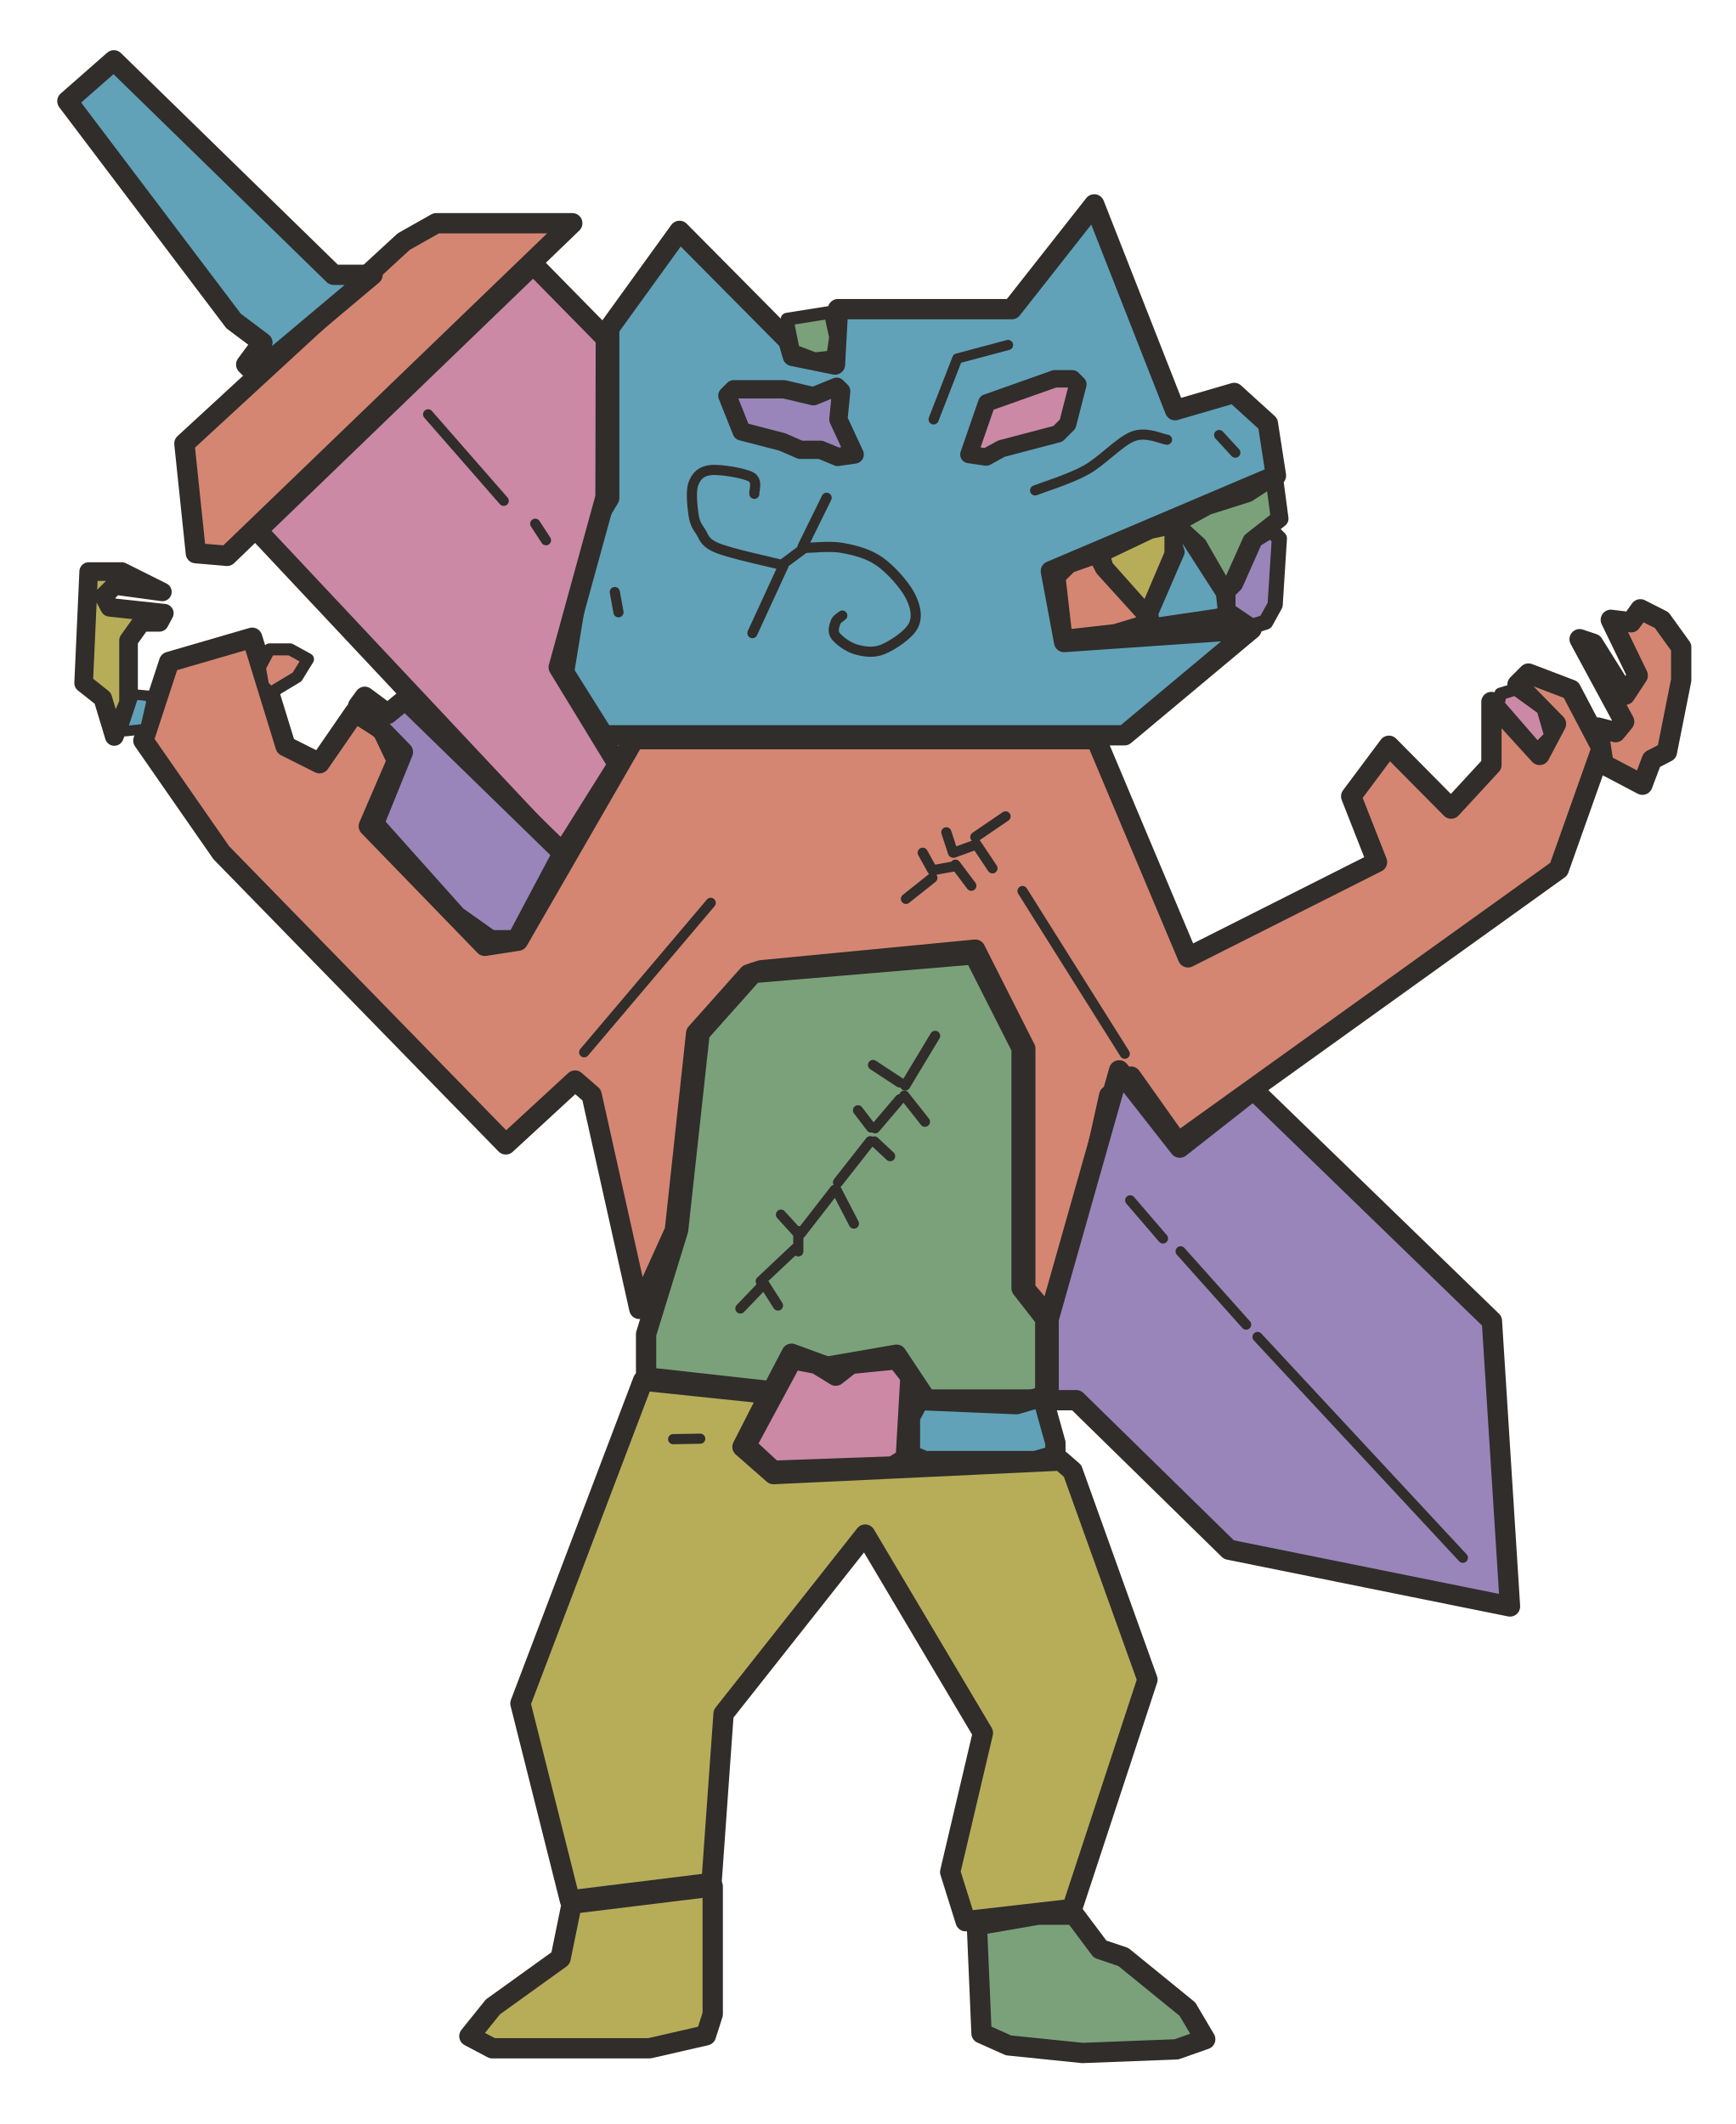
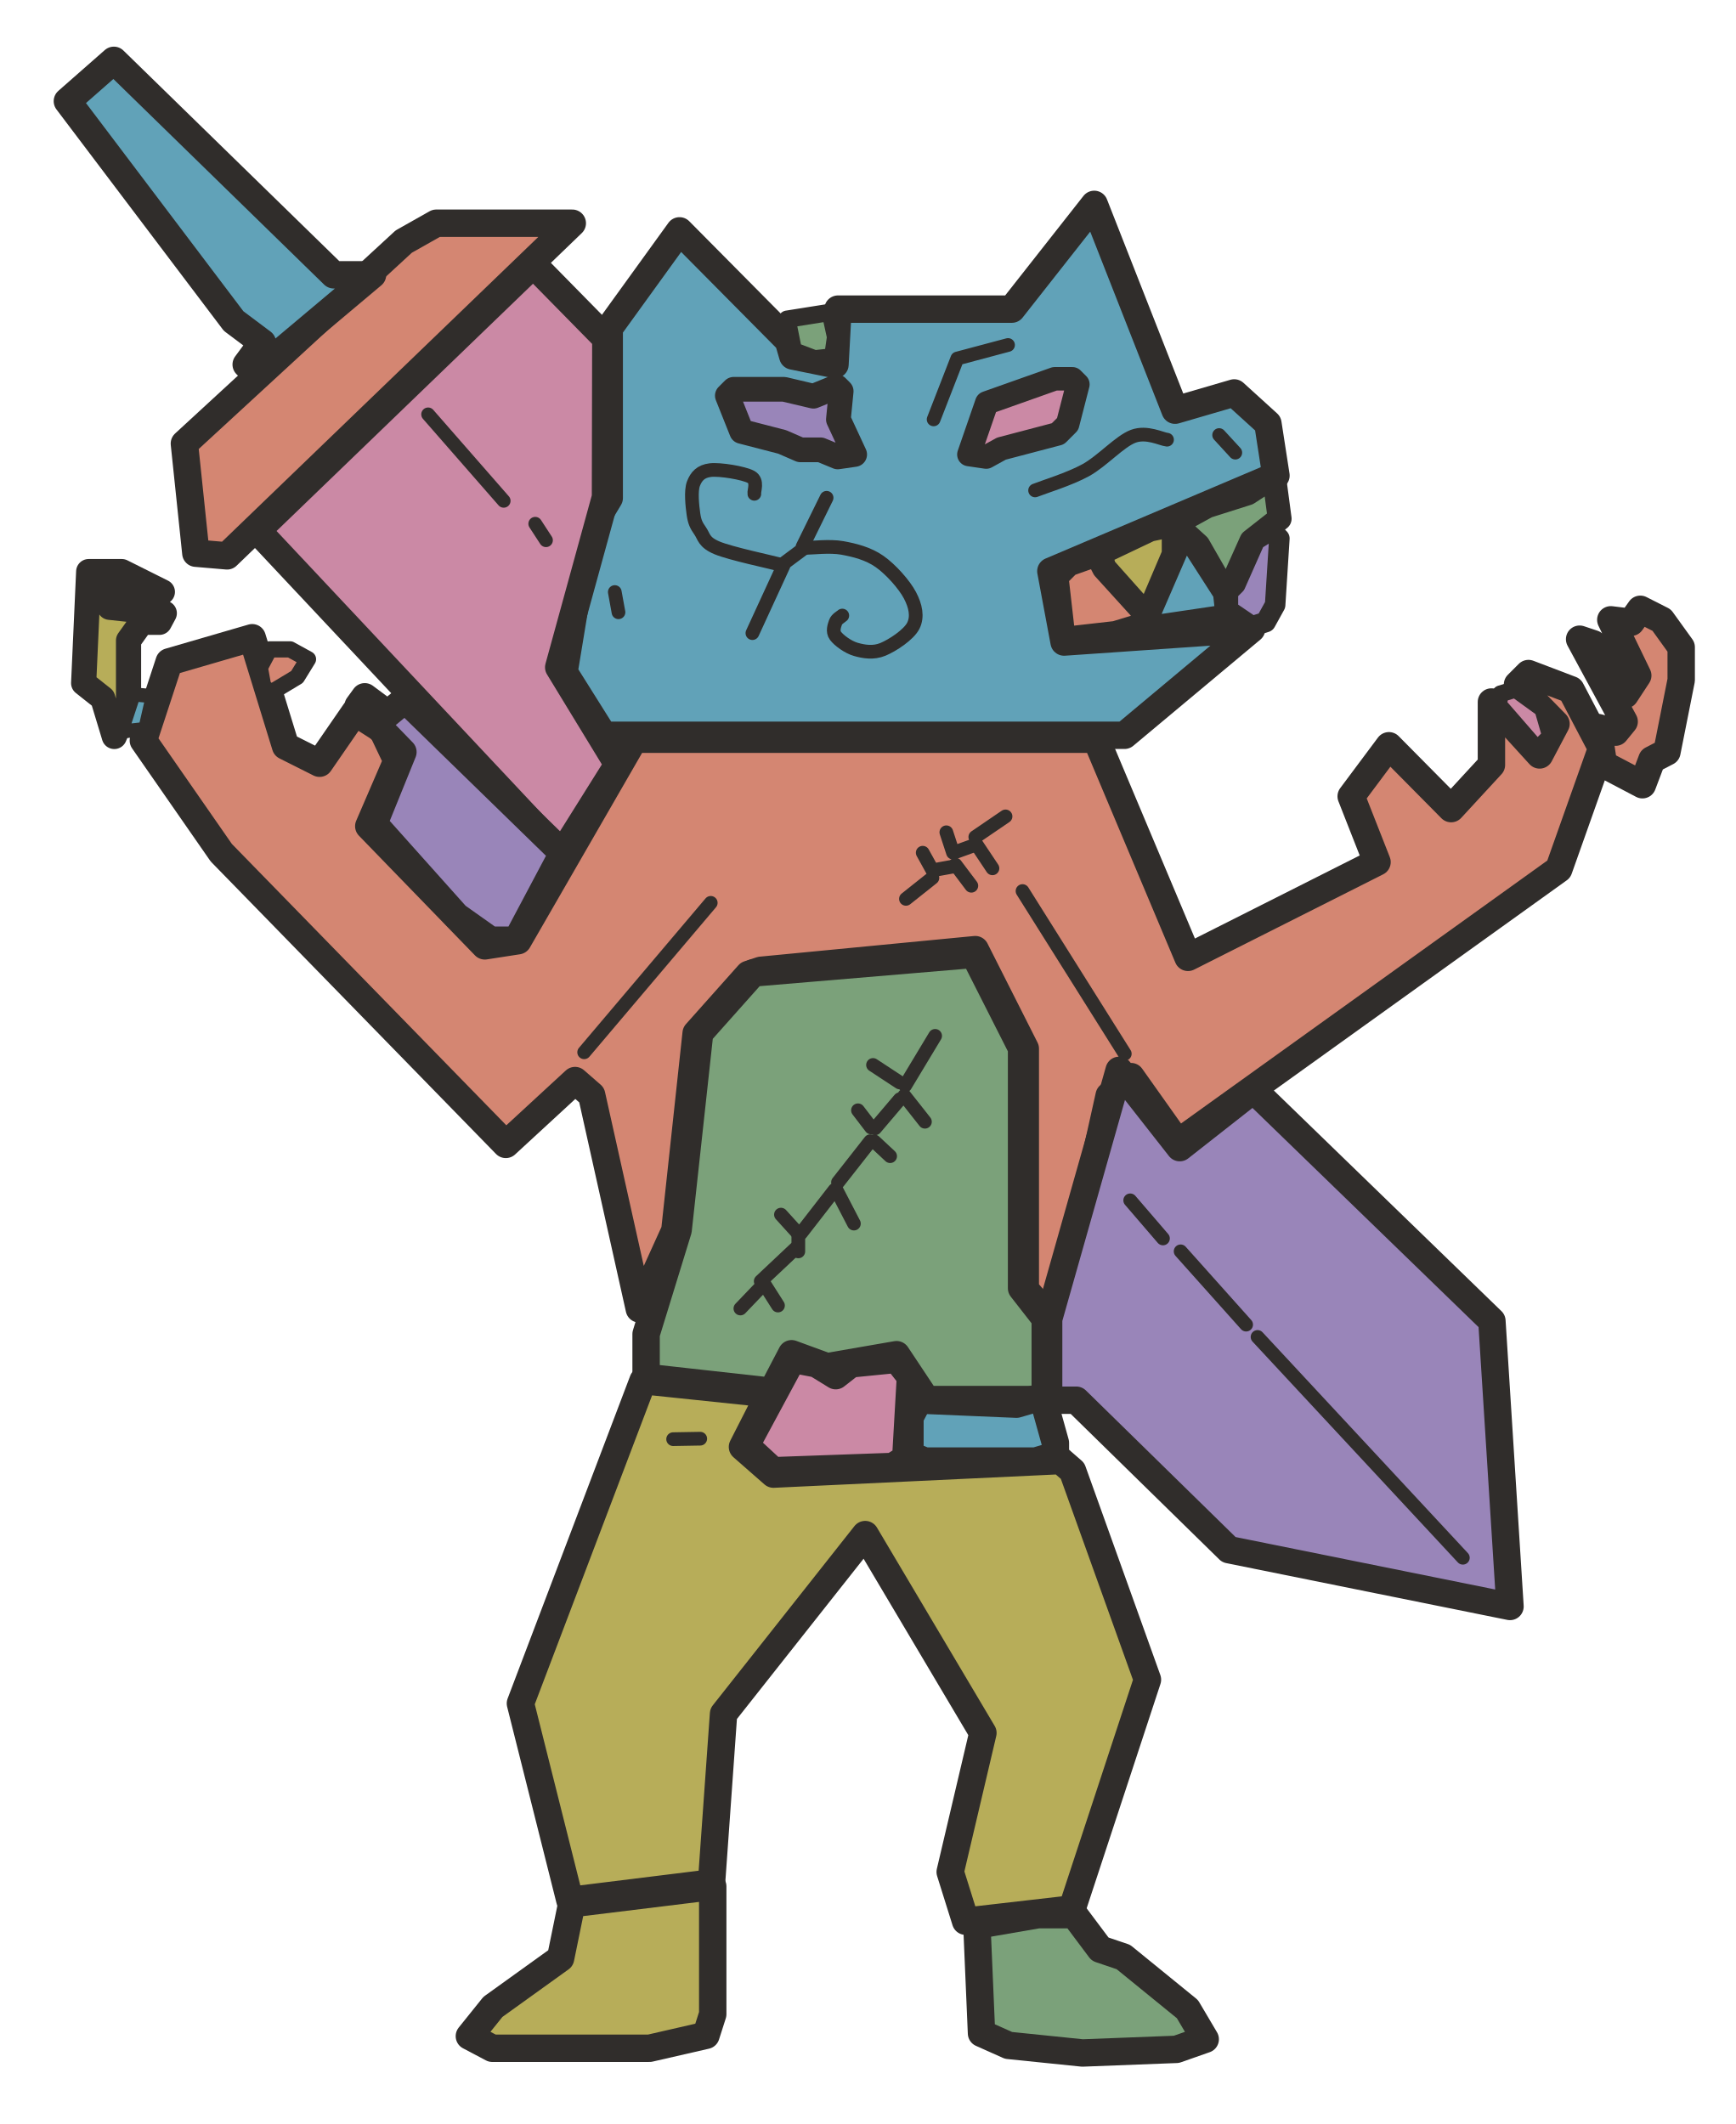
<svg xmlns="http://www.w3.org/2000/svg" viewBox="0 0 513 628" width="513" height="628" stroke-linejoin="round" stroke-linecap="round" role="img" aria-label="Tacito">
-   <g id="region-167-0" data-kind="polygon" data-source="region-167" tabindex="0">
-     <polygon fill="#d48672" stroke="#302d2b" stroke-width="6.0" points="42.38,218.96 65.41,252.11 149.53,338.36 170,319.49 174.9,323.76 189,387 199.5,363.85 205.8,305.5 221.31,288.09 224.93,286.89 288.31,280.78 303.1,310.06 303.1,381.22 312.67,392.41 327.9,323.93 334.35,318.32 348.19,337.84 460.81,256.99 473.49,221.23 464.41,203.93 451.85,199.15 448.61,202.39 459.99,214.02 455.14,223.21 440.9,207.56 440.9,226.16 428.99,239.08 410.6,220.5 399.44,235.45 407.08,254.89 351.2,283.06 324.05,218.56 187.48,218.56 153.13,278.14 143.32,279.66 109.02,244.27 117.36,224.93 113.01,215.78 104.87,210.58 94.47,225.66 84.42,220.61 74.56,188.56 50.01,195.7" />
+   <g id="region-167-0" data-kind="polygon" data-label="region-167-0" data-source="region-167" tabindex="0">
+     <polygon fill="#d48672" stroke="#302d2b" stroke-width="8.1" points="42.38,218.96 65.41,252.11 149.53,338.36 170,319.49 174.9,323.76 189,387 199.5,363.85 205.8,305.5 221.31,288.09 224.93,286.89 288.31,280.78 303.1,310.06 303.1,381.22 312.67,392.41 327.9,323.93 334.35,318.32 348.19,337.84 460.81,256.99 473.49,221.23 464.41,203.93 451.85,199.15 448.61,202.39 459.99,214.02 455.14,223.21 440.9,207.56 440.9,226.16 428.99,239.08 410.6,220.5 399.44,235.45 407.08,254.89 351.2,283.06 324.05,218.56 187.48,218.56 153.13,278.14 143.32,279.66 109.02,244.27 117.36,224.93 113.01,215.78 104.87,210.58 94.47,225.66 84.42,220.61 74.56,188.56 50.01,195.7" />
  </g>
-   <g id="region-052-0" data-kind="polygon" data-source="region-052" tabindex="0">
-     <polygon fill="#61a2b8" stroke="#302d2b" stroke-width="6.0" points="374.82,125.23 364.86,116.18 347.38,121.28 323.48,60.43 299.12,91.4 247.73,91.4 246.84,107.79 234.36,105.25 233.04,100.71 200.88,68.26 180.1,97.02 180.1,147.24 173.38,158.42 166.73,198.76 178.44,217.4 332.43,217.4 370,186 314.57,189.83 310.66,168.88 377.2,140.62" />
+   <g id="region-052-0" data-kind="polygon" data-label="region-052-0" data-source="region-052" tabindex="0">
+     <polygon fill="#61a2b8" stroke="#302d2b" stroke-width="8.1" points="374.82,125.23 364.86,116.18 347.38,121.28 323.48,60.43 299.12,91.4 247.73,91.4 246.84,107.79 234.36,105.25 233.04,100.71 200.88,68.26 180.1,97.02 180.1,147.24 173.38,158.42 166.73,198.76 178.44,217.4 332.43,217.4 370,186 314.57,189.83 310.66,168.88 377.2,140.62" />
  </g>
-   <g id="region-344-0" data-kind="polygon" data-source="region-344" tabindex="0">
-     <polygon fill="#b7ad59" stroke="#302d2b" stroke-width="6.0" points="190.09,408.22 153.85,503.65 168.49,561.9 210.34,556.72 213.9,506.72 255.77,453.73 290.57,512.37 280.9,553.48 285.46,568.04 316.91,564.42 339.21,496.62 317.07,434.9 313.55,431.84 228.66,435.85 219.49,427.81 227.48,412.13" />
+   <g id="region-344-0" data-kind="polygon" data-label="region-344-0" data-source="region-344" tabindex="0">
+     <polygon fill="#b7ad59" stroke="#302d2b" stroke-width="8.1" points="190.09,408.22 153.85,503.65 168.49,561.9 210.34,556.72 213.9,506.72 255.77,453.73 290.57,512.37 280.9,553.48 285.46,568.04 316.91,564.42 339.21,496.62 317.07,434.9 313.55,431.84 228.66,435.85 219.49,427.81 227.48,412.13" />
  </g>
-   <g id="region-312-0" data-kind="polygon" data-source="region-312" tabindex="0">
-     <polygon fill="#9985b9" stroke="#302d2b" stroke-width="6.0" points="330.84,316.47 310,390 310,414 318.18,414 363.29,458.19 446.39,474.98 441.04,390.57 370.54,322.22 348.76,339.32" />
+   <g id="region-312-0" data-kind="polygon" data-label="region-312-0" data-source="region-312" tabindex="0">
+     <polygon fill="#9985b9" stroke="#302d2b" stroke-width="8.1" points="330.84,316.47 310,390 310,414 318.18,414 363.29,458.19 446.39,474.98 441.04,390.57 370.54,322.22 348.76,339.32" />
  </g>
-   <g id="region-290-0" data-kind="polygon" data-source="region-290" tabindex="0">
-     <polygon fill="#7ba17a" stroke="#302d2b" stroke-width="6.0" points="287.97,282.17 222.63,287.68 206.83,305.42 200.47,363.67 191,394.45 191,407.23 228.2,411.37 234.01,400.26 244.49,404.1 265.04,400.54 273.85,413.8 309,413.8 309,389.86 302,380.89 302,309.88" />
+   <g id="region-290-0" data-kind="polygon" data-label="region-290-0" data-source="region-290" tabindex="0">
+     <polygon fill="#7ba17a" stroke="#302d2b" stroke-width="8.1" points="287.97,282.17 222.63,287.68 206.83,305.42 200.47,363.67 191,394.45 191,407.23 228.2,411.37 234.01,400.26 244.49,404.1 265.04,400.54 273.85,413.8 309,413.8 309,389.86 302,380.89 302,309.88" />
  </g>
-   <g id="region-075-0" data-kind="polygon" data-source="region-075" tabindex="0">
-     <polygon fill="#cb89a5" stroke="#302d2b" stroke-width="6.0" points="157.64,78.19 76.07,156.86 166,252.68 182.69,226.05 165.17,197.3 179,147 179.1,100.03" />
+   <g id="region-075-0" data-kind="polygon" data-label="region-075-0" data-source="region-075" tabindex="0">
+     <polygon fill="#cb89a5" stroke="#302d2b" stroke-width="8.1" points="157.64,78.19 76.07,156.86 166,252.68 182.69,226.05 165.17,197.3 179,147 179.1,100.03" />
  </g>
-   <g id="region-045-0" data-kind="polygon" data-source="region-045" tabindex="0">
-     <polygon fill="#d48672" stroke="#302d2b" stroke-width="6.0" points="169.18,66 128.97,66 119.35,71.43 54.51,131.15 57.9,163.56 67.13,164.35" />
+   <g id="region-045-0" data-kind="polygon" data-label="region-045-0" data-source="region-045" tabindex="0">
+     <polygon fill="#d48672" stroke="#302d2b" stroke-width="8.1" points="169.18,66 128.97,66 119.35,71.43 54.51,131.15 57.9,163.56 67.13,164.35" />
  </g>
-   <g id="region-005-0" data-kind="polygon" data-source="region-005" tabindex="0">
-     <polygon fill="#61a2b8" stroke="#302d2b" stroke-width="6.0" points="33.66,17.84 19.92,29.91 69.06,94.92 77.57,101.3 72.78,107.78 75.42,110.42 110.13,81.25 98.65,81.25" />
+   <g id="region-005-0" data-kind="polygon" data-label="region-005-0" data-source="region-005" tabindex="0">
+     <polygon fill="#61a2b8" stroke="#302d2b" stroke-width="8.1" points="33.66,17.84 19.92,29.91 69.06,94.92 77.57,101.3 72.78,107.78 75.42,110.42 110.13,81.25 98.65,81.25" />
  </g>
-   <g id="region-510-0" data-kind="polygon" data-source="region-510" tabindex="0">
-     <polygon fill="#b7ad59" stroke="#302d2b" stroke-width="6.0" points="210.7,557.76 169.02,562.87 165.72,578.99 145.71,593.38 138.76,602.03 145.54,605.61 192.01,605.61 208.7,601.78 210.7,595.53" />
+   <g id="region-510-0" data-kind="polygon" data-label="region-510-0" data-source="region-510" tabindex="0">
+     <polygon fill="#b7ad59" stroke="#302d2b" stroke-width="8.1" points="210.7,557.76 169.02,562.87 165.72,578.99 145.71,593.38 138.76,602.03 145.54,605.61 192.01,605.61 208.7,601.78 210.7,595.53" />
  </g>
-   <g id="region-190-0" data-kind="polygon" data-source="region-190" tabindex="0">
-     <polygon fill="#9985b9" stroke="#302d2b" stroke-width="6.0" points="107.83,206.02 105.87,208.71 119.11,222.35 110.52,243.54 134.94,270.86 145.02,278 152.74,278 166.4,252.25 119.77,206.82 114.63,211.08" />
+   <g id="region-190-0" data-kind="polygon" data-label="region-190-0" data-source="region-190" tabindex="0">
+     <polygon fill="#9985b9" stroke="#302d2b" stroke-width="8.1" points="107.83,206.02 105.87,208.71 119.11,222.35 110.52,243.54 134.94,270.86 145.02,278 152.74,278 166.4,252.25 119.77,206.82 114.63,211.08" />
  </g>
-   <g id="region-514-0" data-kind="polygon" data-source="region-514" tabindex="0">
-     <polygon fill="#7ba17a" stroke="#302d2b" stroke-width="6.0" points="288.79,569.23 290.16,601.19 298.15,604.76 320,607 347.78,605.93 356.29,602.94 351.03,594.04 332.1,578.63 325.22,576.3 317.58,566.1 306.92,566.1" />
+   <g id="region-514-0" data-kind="polygon" data-label="region-514-0" data-source="region-514" tabindex="0">
+     <polygon fill="#7ba17a" stroke="#302d2b" stroke-width="8.1" points="288.79,569.23 290.16,601.19 298.15,604.76 320,607 347.78,605.93 356.29,602.94 351.03,594.04 332.1,578.63 325.22,576.3 317.58,566.1 306.92,566.1" />
  </g>
-   <g id="region-344-color-1-0" data-kind="polygon" data-source="region-344-color-1" tabindex="0">
-     <polygon fill="#cb89a5" stroke="#302d2b" stroke-width="6.0" points="220.5,427.41 228.55,434.85 263.93,433.59 267.76,431.22 269.15,407.04 265.13,401.9 251.51,403.26 247.06,406.74 241.39,403.25 234.25,401.87" />
+   <g id="region-344-color-1-0" data-kind="polygon" data-label="region-344-color-1-0" data-source="region-344-color-1" tabindex="0">
+     <polygon fill="#cb89a5" stroke="#302d2b" stroke-width="8.1" points="220.5,427.41 228.55,434.85 263.93,433.59 267.76,431.22 269.15,407.04 265.13,401.9 251.51,403.26 247.06,406.74 241.39,403.25 234.25,401.87" />
  </g>
-   <g id="region-152-0" data-kind="polygon" data-source="region-152" tabindex="0">
-     <polygon fill="#d48672" stroke="#302d2b" stroke-width="6.0" points="484.92,180.15 482.18,183.99 476.19,183.26 484.16,199.73 480.43,205.41 470.98,190.33 466.97,188.99 480.14,213.36 477.59,216.48 472.38,215.11 474.03,225.97 485.54,232.02 488.34,224.62 492.78,222.32 497,201.09 497,191.36 491.23,183.35" />
+   <g id="region-152-0" data-kind="polygon" data-label="region-152-0" data-source="region-152" tabindex="0">
+     <polygon fill="#d48672" stroke="#302d2b" stroke-width="8.1" points="484.92,180.15 482.18,183.99 476.19,183.26 484.16,199.73 480.43,205.41 470.98,190.33 466.97,188.99 480.14,213.36 477.59,216.48 472.38,215.11 474.03,225.97 485.54,232.02 488.34,224.62 492.78,222.32 497,201.09 497,191.36 491.23,183.35" />
  </g>
-   <g id="region-348-0" data-kind="polygon" data-source="region-348" tabindex="0">
-     <polygon fill="#61a2b8" stroke="#302d2b" stroke-width="6.0" points="312,426.62 308.18,412.93 300.5,415.17 271.69,413.95 269,419.01 269,430.17 273.41,432 306.11,432 312,430.26" />
+   <g id="region-348-0" data-kind="polygon" data-label="region-348-0" data-source="region-348" tabindex="0">
+     <polygon fill="#61a2b8" stroke="#302d2b" stroke-width="8.1" points="312,426.62 308.18,412.93 300.5,415.17 271.69,413.95 269,419.01 269,430.17 273.41,432 306.11,432 312,430.26" />
  </g>
-   <g id="region-142-0" data-kind="polygon" data-source="region-142" tabindex="0">
-     <polygon fill="#b7ad59" stroke="#302d2b" stroke-width="5.51" points="26.22,169 24.73,201.98 30.37,206.45 33.79,217.75 38,207.8 38,189.36 41.83,184 47.13,184 48.57,181.31 32.42,179.56 30.7,176.3 33.91,173.09 48,175 36,169" />
+   <g id="region-142-0" data-kind="polygon" data-label="region-142-0" data-source="region-142" tabindex="0">
+     <polygon fill="#b7ad59" stroke="#302d2b" stroke-width="7.439" points="26.22,169 24.73,201.98 30.37,206.45 33.79,217.75 38,207.8 38,189.36 41.83,184 47.13,184 48.57,181.31 32.42,179.56 30.7,176.3 33.91,173.09 48,175 36,169" />
  </g>
-   <g id="region-117-0" data-kind="polygon" data-source="region-117" tabindex="0">
-     <polygon fill="#9985b9" stroke="#302d2b" stroke-width="5.41" points="252.66,134.37 247.85,124.02 248.67,115.67 247.35,114.35 240.47,117.15 231.78,115.1 216.9,115.1 215.02,116.98 219.24,127.56 231.25,130.67 236.6,133 242.59,133 247.66,135.1" />
+   <g id="region-117-0" data-kind="polygon" data-label="region-117-0" data-source="region-117" tabindex="0">
+     <polygon fill="#9985b9" stroke="#302d2b" stroke-width="7.304" points="252.66,134.37 247.85,124.02 248.67,115.67 247.35,114.35 240.47,117.15 231.78,115.1 216.9,115.1 215.02,116.98 219.24,127.56 231.25,130.67 236.6,133 242.59,133 247.66,135.1" />
  </g>
-   <g id="region-132-0" data-kind="polygon" data-source="region-132" tabindex="0">
-     <polygon fill="#7ba17a" stroke="#302d2b" stroke-width="5.22" points="376.63,140.81 368.86,145.87 356.88,149.67 347.35,154.9 354.25,161.19 361.86,174.45 364.18,172.76 369.93,159.93 378.3,153.36" />
+   <g id="region-132-0" data-kind="polygon" data-label="region-132-0" data-source="region-132" tabindex="0">
+     <polygon fill="#7ba17a" stroke="#302d2b" stroke-width="7.047" points="376.63,140.81 368.86,145.87 356.88,149.67 347.35,154.9 354.25,161.19 361.86,174.45 364.18,172.76 369.93,159.93 378.3,153.36" />
  </g>
-   <g id="region-111-0" data-kind="polygon" data-source="region-111" tabindex="0">
-     <polygon fill="#cb89a5" stroke="#302d2b" stroke-width="5.15" points="318.64,113.64 317,112 311.8,112 291.71,119.12 286.43,134.38 291.54,135.13 296.04,132.65 312.74,128.26 315.62,125.38" />
+   <g id="region-111-0" data-kind="polygon" data-label="region-111-0" data-source="region-111" tabindex="0">
+     <polygon fill="#cb89a5" stroke="#302d2b" stroke-width="6.953" points="318.64,113.64 317,112 311.8,112 291.71,119.12 286.43,134.38 291.54,135.13 296.04,132.65 312.74,128.26 315.62,125.38" />
  </g>
-   <g id="region-145-0" data-kind="polygon" data-source="region-145" tabindex="0">
-     <polygon fill="#d48672" stroke="#302d2b" stroke-width="5.08" points="324.21,164.06 316.04,166.96 312.45,170.55 314.36,187.3 316.4,188.56 329.71,187.05 339,184.23 339,182.11 326.27,168.09" />
+   <g id="region-145-0" data-kind="polygon" data-label="region-145-0" data-source="region-145" tabindex="0">
+     <polygon fill="#d48672" stroke="#302d2b" stroke-width="6.858" points="324.21,164.06 316.04,166.96 312.45,170.55 314.36,187.3 316.4,188.56 329.71,187.05 339,184.23 339,182.11 326.27,168.09" />
  </g>
-   <g id="region-137-0" data-kind="polygon" data-source="region-137" tabindex="0">
-     <polygon fill="#61a2b8" stroke="#302d2b" stroke-width="4.83" points="350.33,157.41 346.78,160.01 347.79,163.2 339.98,181.25 340.57,185.24 360.19,182.33 362.51,181.37 361.85,175.34" />
+   <g id="region-137-0" data-kind="polygon" data-label="region-137-0" data-source="region-137" tabindex="0">
+     <polygon fill="#61a2b8" stroke="#302d2b" stroke-width="6.521" points="350.33,157.41 346.78,160.01 347.79,163.2 339.98,181.25 340.57,185.24 360.19,182.33 362.51,181.37 361.85,175.34" />
  </g>
-   <g id="region-136-0" data-kind="polygon" data-source="region-136" tabindex="0">
-     <polygon fill="#b7ad59" stroke="#302d2b" stroke-width="4.53" points="346.5,155.67 340.1,157.06 325.75,163.89 326.91,167.65 338.06,180.17 339.92,179.18 346.5,163.73" />
+   <g id="region-136-0" data-kind="polygon" data-label="region-136-0" data-source="region-136" tabindex="0">
+     <polygon fill="#b7ad59" stroke="#302d2b" stroke-width="6.116" points="346.5,155.67 340.1,157.06 325.75,163.89 326.91,167.65 338.06,180.17 339.92,179.18 346.5,163.73" />
  </g>
-   <g id="region-138-0" data-kind="polygon" data-source="region-138" tabindex="0">
-     <polygon fill="#9985b9" stroke="#302d2b" stroke-width="4.49" points="375.77,156.77 371.02,159.69 365.21,172.79 363,175 363,180.38 370.1,185.19 374.16,183.93 376.96,178.86 378.21,159.21" />
+   <g id="region-138-0" data-kind="polygon" data-label="region-138-0" data-source="region-138" tabindex="0">
+     <polygon fill="#9985b9" stroke="#302d2b" stroke-width="6.062" points="375.77,156.77 371.02,159.69 365.21,172.79 363,175 363,180.38 370.1,185.19 374.16,183.93 376.96,178.86 378.21,159.21" />
  </g>
-   <g id="region-094-0" data-kind="polygon" data-source="region-094" tabindex="0">
-     <polygon fill="#7ba17a" stroke="#302d2b" stroke-width="3.79" points="245.42,92.35 232.67,94.38 234.55,103.71 240.82,106.09 246.17,105.51 247.02,99.64" />
+   <g id="region-094-0" data-kind="polygon" data-label="region-094-0" data-source="region-094" tabindex="0">
+     <polygon fill="#7ba17a" stroke="#302d2b" stroke-width="5.117" points="245.42,92.35 232.67,94.38 234.55,103.71 240.82,106.09 246.17,105.51 247.02,99.64" />
  </g>
-   <g id="region-195-0" data-kind="polygon" data-source="region-195" tabindex="0">
-     <polygon fill="#cb89a5" stroke="#302d2b" stroke-width="3.69" points="443.59,205.14 442.93,208.31 454.44,221.56 458.38,217.62 456.07,209.62 448.02,203.78" />
+   <g id="region-195-0" data-kind="polygon" data-label="region-195-0" data-source="region-195" tabindex="0">
+     <polygon fill="#cb89a5" stroke="#302d2b" stroke-width="4.982" points="443.59,205.14 442.93,208.31 454.44,221.56 458.38,217.62 456.07,209.62 448.02,203.78" />
  </g>
-   <g id="region-172-0" data-kind="polygon" data-source="region-172" tabindex="0">
-     <polygon fill="#d48672" stroke="#302d2b" stroke-width="3.55" points="91.05,194.9 85.78,192 79.66,192 76.81,197.37 77.79,202.79 79.91,204.91 87.82,200.15" />
+   <g id="region-172-0" data-kind="polygon" data-label="region-172-0" data-source="region-172" tabindex="0">
+     <polygon fill="#d48672" stroke="#302d2b" stroke-width="4.793" points="91.05,194.9 85.78,192 79.66,192 76.81,197.37 77.79,202.79 79.91,204.91 87.82,200.15" />
  </g>
-   <g id="region-142-color-2-0" data-kind="polygon" data-source="region-142-color-2" tabindex="0">
-     <polygon fill="#61a2b8" stroke="#302d2b" stroke-width="3.09" points="43.99,205.73 39.51,205.32 36.24,215.24 37.17,216.17 42.95,215.54 44.84,207.32" />
+   <g id="region-142-color-2-0" data-kind="polygon" data-label="region-142-color-2-0" data-source="region-142-color-2" tabindex="0">
+     <polygon fill="#61a2b8" stroke="#302d2b" stroke-width="4.171" points="43.99,205.73 39.51,205.32 36.24,215.24 37.17,216.17 42.95,215.54 44.84,207.32" />
  </g>
-   <g id="ink-detail-0" data-kind="polyline" data-source="interior-ink" tabindex="0">
-     <polyline fill="none" stroke="#302d2b" stroke-width="3.0" points="298,102 283,106 276,124" />
+   <g id="ink-detail-0" data-kind="polyline" data-label="ink-detail-0" data-source="interior-ink" tabindex="0">
+     <polyline fill="none" stroke="#302d2b" stroke-width="4.05" points="298,102 283,106 276,124" />
  </g>
-   <g id="ink-detail-1" data-kind="polyline" data-source="interior-ink" tabindex="0">
-     <polyline fill="none" stroke="#302d2b" stroke-width="3.0" points="126.559,122.511 148.908,148.081" />
+   <g id="ink-detail-1" data-kind="polyline" data-label="ink-detail-1" data-source="interior-ink" tabindex="0">
+     <polyline fill="none" stroke="#302d2b" stroke-width="4.05" points="126.559,122.511 148.908,148.081" />
  </g>
-   <g id="ink-detail-2" data-kind="polyline" data-source="interior-ink" tabindex="0">
-     <polyline fill="none" stroke="#302d2b" stroke-width="3.0" points="360.404,128.629 365.184,133.831" />
+   <g id="ink-detail-2" data-kind="polyline" data-label="ink-detail-2" data-source="interior-ink" tabindex="0">
+     <polyline fill="none" stroke="#302d2b" stroke-width="4.05" points="360.404,128.629 365.184,133.831" />
  </g>
-   <g id="ink-detail-3" data-kind="bezier" data-source="interior-ink" tabindex="0">
-     <path fill="none" stroke="#302d2b" stroke-width="3.0" d="M 345,130 C 343.333,129.833 339,127.5 335,129 C 331,130.5 325.833,136.333 321,139 C 316.167,141.667 308.5,144 306,145 " />
+   <g id="ink-detail-3" data-kind="bezier" data-label="ink-detail-3" data-source="interior-ink" tabindex="0">
+     <path fill="none" stroke="#302d2b" stroke-width="4.05" d="M 345,130 C 343.333,129.833 339,127.5 335,129 C 331,130.5 325.833,136.333 321,139 C 316.167,141.667 308.5,144 306,145 " />
  </g>
-   <g id="ink-detail-4" data-kind="bezier" data-source="interior-ink" tabindex="0">
-     <path fill="none" stroke="#302d2b" stroke-width="3.0" d="M 223,146 C 222.833,145.167 224.167,142.167 222,141 C 219.833,139.833 212.833,138.667 210,139 C 207.167,139.333 205.833,140.833 205,143 C 204.167,145.167 204.667,149.667 205,152 C 205.333,154.333 205.833,155.333 207,157 C 208.167,158.667 208,160.333 212,162 C 216,163.667 227.833,166.167 231,167 " />
+   <g id="ink-detail-4" data-kind="bezier" data-label="ink-detail-4" data-source="interior-ink" tabindex="0">
+     <path fill="none" stroke="#302d2b" stroke-width="4.05" d="M 223,146 C 222.833,145.167 224.167,142.167 222,141 C 219.833,139.833 212.833,138.667 210,139 C 207.167,139.333 205.833,140.833 205,143 C 204.167,145.167 204.667,149.667 205,152 C 205.333,154.333 205.833,155.333 207,157 C 208.167,158.667 208,160.333 212,162 C 216,163.667 227.833,166.167 231,167 " />
  </g>
-   <g id="ink-detail-5" data-kind="polyline" data-source="interior-ink" tabindex="0">
-     <polyline fill="none" stroke="#302d2b" stroke-width="3.0" points="244.364,147.179 237.256,161.634" />
+   <g id="ink-detail-5" data-kind="polyline" data-label="ink-detail-5" data-source="interior-ink" tabindex="0">
+     <polyline fill="none" stroke="#302d2b" stroke-width="4.05" points="244.364,147.179 237.256,161.634" />
  </g>
-   <g id="ink-detail-6" data-kind="polyline" data-source="interior-ink" tabindex="0">
-     <polyline fill="none" stroke="#302d2b" stroke-width="3.0" points="158.228,154.852 161.409,159.734" />
+   <g id="ink-detail-6" data-kind="polyline" data-label="ink-detail-6" data-source="interior-ink" tabindex="0">
+     <polyline fill="none" stroke="#302d2b" stroke-width="4.05" points="158.228,154.852 161.409,159.734" />
  </g>
-   <g id="ink-detail-7" data-kind="polyline" data-source="interior-ink" tabindex="0">
-     <polyline fill="none" stroke="#302d2b" stroke-width="3.0" points="237.946,161.928 231.052,167.07" />
+   <g id="ink-detail-7" data-kind="polyline" data-label="ink-detail-7" data-source="interior-ink" tabindex="0">
+     <polyline fill="none" stroke="#302d2b" stroke-width="4.05" points="237.946,161.928 231.052,167.07" />
  </g>
-   <g id="ink-detail-8" data-kind="bezier" data-source="interior-ink" tabindex="0">
-     <path fill="none" stroke="#302d2b" stroke-width="3.0" d="M 238,162 C 239.833,162 245.333,161.333 249,162 C 252.667,162.667 256.667,163.667 260,166 C 263.333,168.333 267.333,172.833 269,176 C 270.667,179.167 271.333,182.333 270,185 C 268.667,187.667 263.833,190.833 261,192 C 258.167,193.167 255.333,192.667 253,192 C 250.667,191.333 248,189.333 247,188 C 246,186.667 246.667,185 247,184 C 247.333,183 248.667,182.333 249,182 " />
+   <g id="ink-detail-8" data-kind="bezier" data-label="ink-detail-8" data-source="interior-ink" tabindex="0">
+     <path fill="none" stroke="#302d2b" stroke-width="4.05" d="M 238,162 C 239.833,162 245.333,161.333 249,162 C 252.667,162.667 256.667,163.667 260,166 C 263.333,168.333 267.333,172.833 269,176 C 270.667,179.167 271.333,182.333 270,185 C 268.667,187.667 263.833,190.833 261,192 C 258.167,193.167 255.333,192.667 253,192 C 250.667,191.333 248,189.333 247,188 C 246,186.667 246.667,185 247,184 C 247.333,183 248.667,182.333 249,182 " />
  </g>
-   <g id="ink-detail-9" data-kind="polyline" data-source="interior-ink" tabindex="0">
-     <polyline fill="none" stroke="#302d2b" stroke-width="3.0" points="231.596,167.274 222.428,187.197" />
+   <g id="ink-detail-9" data-kind="polyline" data-label="ink-detail-9" data-source="interior-ink" tabindex="0">
+     <polyline fill="none" stroke="#302d2b" stroke-width="4.05" points="231.596,167.274 222.428,187.197" />
  </g>
-   <g id="ink-detail-10" data-kind="polyline" data-source="interior-ink" tabindex="0">
-     <polyline fill="none" stroke="#302d2b" stroke-width="3.0" points="181.748,175.046 182.837,181.03" />
+   <g id="ink-detail-10" data-kind="polyline" data-label="ink-detail-10" data-source="interior-ink" tabindex="0">
+     <polyline fill="none" stroke="#302d2b" stroke-width="4.05" points="181.748,175.046 182.837,181.03" />
  </g>
-   <g id="ink-detail-11" data-kind="polyline" data-source="interior-ink" tabindex="0">
-     <polyline fill="none" stroke="#302d2b" stroke-width="3.0" points="297.26,241.381 288.324,247.475" />
+   <g id="ink-detail-11" data-kind="polyline" data-label="ink-detail-11" data-source="interior-ink" tabindex="0">
+     <polyline fill="none" stroke="#302d2b" stroke-width="4.05" points="297.26,241.381 288.324,247.475" />
  </g>
-   <g id="ink-detail-12" data-kind="polyline" data-source="interior-ink" tabindex="0">
-     <polyline fill="none" stroke="#302d2b" stroke-width="3.0" points="279.759,246.079 281.725,252.09" />
+   <g id="ink-detail-12" data-kind="polyline" data-label="ink-detail-12" data-source="interior-ink" tabindex="0">
+     <polyline fill="none" stroke="#302d2b" stroke-width="4.05" points="279.759,246.079 281.725,252.09" />
  </g>
-   <g id="ink-detail-13" data-kind="polyline" data-source="interior-ink" tabindex="0">
-     <polyline fill="none" stroke="#302d2b" stroke-width="3.0" points="287.972,249.924 282.028,252.076" />
+   <g id="ink-detail-13" data-kind="polyline" data-label="ink-detail-13" data-source="interior-ink" tabindex="0">
+     <polyline fill="none" stroke="#302d2b" stroke-width="4.05" points="287.972,249.924 282.028,252.076" />
  </g>
-   <g id="ink-detail-14" data-kind="polyline" data-source="interior-ink" tabindex="0">
-     <polyline fill="none" stroke="#302d2b" stroke-width="3.0" points="288.622,249.585 293.394,256.737" />
+   <g id="ink-detail-14" data-kind="polyline" data-label="ink-detail-14" data-source="interior-ink" tabindex="0">
+     <polyline fill="none" stroke="#302d2b" stroke-width="4.05" points="288.622,249.585 293.394,256.737" />
  </g>
-   <g id="ink-detail-15" data-kind="polyline" data-source="interior-ink" tabindex="0">
-     <polyline fill="none" stroke="#302d2b" stroke-width="3.0" points="272.775,252.124 275.594,257.224" />
+   <g id="ink-detail-15" data-kind="polyline" data-label="ink-detail-15" data-source="interior-ink" tabindex="0">
+     <polyline fill="none" stroke="#302d2b" stroke-width="4.05" points="272.775,252.124 275.594,257.224" />
  </g>
-   <g id="ink-detail-16" data-kind="polyline" data-source="interior-ink" tabindex="0">
-     <polyline fill="none" stroke="#302d2b" stroke-width="3.0" points="282.03,256.163 276.046,257.252" />
+   <g id="ink-detail-16" data-kind="polyline" data-label="ink-detail-16" data-source="interior-ink" tabindex="0">
+     <polyline fill="none" stroke="#302d2b" stroke-width="4.05" points="282.03,256.163 276.046,257.252" />
  </g>
-   <g id="ink-detail-17" data-kind="polyline" data-source="interior-ink" tabindex="0">
-     <polyline fill="none" stroke="#302d2b" stroke-width="3.0" points="282.457,255.656 287.148,261.889" />
+   <g id="ink-detail-17" data-kind="polyline" data-label="ink-detail-17" data-source="interior-ink" tabindex="0">
+     <polyline fill="none" stroke="#302d2b" stroke-width="4.05" points="282.457,255.656 287.148,261.889" />
  </g>
-   <g id="ink-detail-18" data-kind="polyline" data-source="interior-ink" tabindex="0">
-     <polyline fill="none" stroke="#302d2b" stroke-width="3.0" points="275.642,259.55 267.817,265.769" />
+   <g id="ink-detail-18" data-kind="polyline" data-label="ink-detail-18" data-source="interior-ink" tabindex="0">
+     <polyline fill="none" stroke="#302d2b" stroke-width="4.05" points="275.642,259.55 267.817,265.769" />
  </g>
-   <g id="ink-detail-19" data-kind="polyline" data-source="interior-ink" tabindex="0">
-     <polyline fill="none" stroke="#302d2b" stroke-width="3.0" points="302.279,263.453 332.512,311.563" />
+   <g id="ink-detail-19" data-kind="polyline" data-label="ink-detail-19" data-source="interior-ink" tabindex="0">
+     <polyline fill="none" stroke="#302d2b" stroke-width="4.05" points="302.279,263.453 332.512,311.563" />
  </g>
-   <g id="ink-detail-20" data-kind="polyline" data-source="interior-ink" tabindex="0">
-     <polyline fill="none" stroke="#302d2b" stroke-width="3.0" points="210.113,266.942 172.693,311.128" />
+   <g id="ink-detail-20" data-kind="polyline" data-label="ink-detail-20" data-source="interior-ink" tabindex="0">
+     <polyline fill="none" stroke="#302d2b" stroke-width="4.05" points="210.113,266.942 172.693,311.128" />
  </g>
-   <g id="ink-detail-21" data-kind="polyline" data-source="interior-ink" tabindex="0">
-     <polyline fill="none" stroke="#302d2b" stroke-width="3.0" points="276.446,306.269 267.598,320.962" />
+   <g id="ink-detail-21" data-kind="polyline" data-label="ink-detail-21" data-source="interior-ink" tabindex="0">
+     <polyline fill="none" stroke="#302d2b" stroke-width="4.05" points="276.446,306.269 267.598,320.962" />
  </g>
-   <g id="ink-detail-22" data-kind="polyline" data-source="interior-ink" tabindex="0">
-     <polyline fill="none" stroke="#302d2b" stroke-width="3.0" points="258.084,314.873 265.967,320.05" />
+   <g id="ink-detail-22" data-kind="polyline" data-label="ink-detail-22" data-source="interior-ink" tabindex="0">
+     <polyline fill="none" stroke="#302d2b" stroke-width="4.05" points="258.084,314.873 265.967,320.05" />
  </g>
-   <g id="ink-detail-23" data-kind="polyline" data-source="interior-ink" tabindex="0">
-     <polyline fill="none" stroke="#302d2b" stroke-width="3.0" points="267.343,323.941 273.429,331.662" />
+   <g id="ink-detail-23" data-kind="polyline" data-label="ink-detail-23" data-source="interior-ink" tabindex="0">
+     <polyline fill="none" stroke="#302d2b" stroke-width="4.05" points="267.343,323.941 273.429,331.662" />
  </g>
-   <g id="ink-detail-24" data-kind="polyline" data-source="interior-ink" tabindex="0">
-     <polyline fill="none" stroke="#302d2b" stroke-width="3.0" points="266.008,325.007 258.707,333.6" />
+   <g id="ink-detail-24" data-kind="polyline" data-label="ink-detail-24" data-source="interior-ink" tabindex="0">
+     <polyline fill="none" stroke="#302d2b" stroke-width="4.05" points="266.008,325.007 258.707,333.6" />
  </g>
-   <g id="ink-detail-25" data-kind="polyline" data-source="interior-ink" tabindex="0">
-     <polyline fill="none" stroke="#302d2b" stroke-width="3.0" points="253.637,328.278 257.528,333.361" />
+   <g id="ink-detail-25" data-kind="polyline" data-label="ink-detail-25" data-source="interior-ink" tabindex="0">
+     <polyline fill="none" stroke="#302d2b" stroke-width="4.05" points="253.637,328.278 257.528,333.361" />
  </g>
-   <g id="ink-detail-26" data-kind="polyline" data-source="interior-ink" tabindex="0">
-     <polyline fill="none" stroke="#302d2b" stroke-width="3.0" points="257.264,337.423 247.733,349.575" />
+   <g id="ink-detail-26" data-kind="polyline" data-label="ink-detail-26" data-source="interior-ink" tabindex="0">
+     <polyline fill="none" stroke="#302d2b" stroke-width="4.05" points="257.264,337.423 247.733,349.575" />
  </g>
-   <g id="ink-detail-27" data-kind="polyline" data-source="interior-ink" tabindex="0">
-     <polyline fill="none" stroke="#302d2b" stroke-width="3.0" points="258.479,337.487 263.145,341.845" />
+   <g id="ink-detail-27" data-kind="polyline" data-label="ink-detail-27" data-source="interior-ink" tabindex="0">
+     <polyline fill="none" stroke="#302d2b" stroke-width="4.05" points="258.479,337.487 263.145,341.845" />
  </g>
-   <g id="ink-detail-28" data-kind="polyline" data-source="interior-ink" tabindex="0">
-     <polyline fill="none" stroke="#302d2b" stroke-width="3.0" points="246.746,351.803 236.802,364.622" />
+   <g id="ink-detail-28" data-kind="polyline" data-label="ink-detail-28" data-source="interior-ink" tabindex="0">
+     <polyline fill="none" stroke="#302d2b" stroke-width="4.05" points="246.746,351.803 236.802,364.622" />
  </g>
-   <g id="ink-detail-29" data-kind="polyline" data-source="interior-ink" tabindex="0">
-     <polyline fill="none" stroke="#302d2b" stroke-width="3.0" points="247.286,351.852 252.432,361.776" />
+   <g id="ink-detail-29" data-kind="polyline" data-label="ink-detail-29" data-source="interior-ink" tabindex="0">
+     <polyline fill="none" stroke="#302d2b" stroke-width="4.05" points="247.286,351.852 252.432,361.776" />
  </g>
-   <g id="ink-detail-30" data-kind="polyline" data-source="interior-ink" tabindex="0">
-     <polyline fill="none" stroke="#302d2b" stroke-width="3.0" points="334.115,354.901 343.801,366.171" />
+   <g id="ink-detail-30" data-kind="polyline" data-label="ink-detail-30" data-source="interior-ink" tabindex="0">
+     <polyline fill="none" stroke="#302d2b" stroke-width="4.05" points="334.115,354.901 343.801,366.171" />
  </g>
-   <g id="ink-detail-31" data-kind="polyline" data-source="interior-ink" tabindex="0">
-     <polyline fill="none" stroke="#302d2b" stroke-width="3.0" points="230.866,359.122 235.611,364.353" />
+   <g id="ink-detail-31" data-kind="polyline" data-label="ink-detail-31" data-source="interior-ink" tabindex="0">
+     <polyline fill="none" stroke="#302d2b" stroke-width="4.05" points="230.866,359.122 235.611,364.353" />
  </g>
-   <g id="ink-detail-32" data-kind="polyline" data-source="interior-ink" tabindex="0">
-     <polyline fill="none" stroke="#302d2b" stroke-width="3.0" points="236,364 236,370" />
+   <g id="ink-detail-32" data-kind="polyline" data-label="ink-detail-32" data-source="interior-ink" tabindex="0">
+     <polyline fill="none" stroke="#302d2b" stroke-width="4.05" points="236,364 236,370" />
  </g>
-   <g id="ink-detail-33" data-kind="polyline" data-source="interior-ink" tabindex="0">
-     <polyline fill="none" stroke="#302d2b" stroke-width="3.0" points="235.179,369.128 224.888,378.819" />
+   <g id="ink-detail-33" data-kind="polyline" data-label="ink-detail-33" data-source="interior-ink" tabindex="0">
+     <polyline fill="none" stroke="#302d2b" stroke-width="4.05" points="235.179,369.128 224.888,378.819" />
  </g>
-   <g id="ink-detail-34" data-kind="polyline" data-source="interior-ink" tabindex="0">
-     <polyline fill="none" stroke="#302d2b" stroke-width="3.0" points="349.02,369.982 368.389,391.652" />
+   <g id="ink-detail-34" data-kind="polyline" data-label="ink-detail-34" data-source="interior-ink" tabindex="0">
+     <polyline fill="none" stroke="#302d2b" stroke-width="4.05" points="349.02,369.982 368.389,391.652" />
  </g>
-   <g id="ink-detail-35" data-kind="polyline" data-source="interior-ink" tabindex="0">
-     <polyline fill="none" stroke="#302d2b" stroke-width="3.0" points="225.716,379.728 218.875,386.881" />
+   <g id="ink-detail-35" data-kind="polyline" data-label="ink-detail-35" data-source="interior-ink" tabindex="0">
+     <polyline fill="none" stroke="#302d2b" stroke-width="4.05" points="225.716,379.728 218.875,386.881" />
  </g>
-   <g id="ink-detail-36" data-kind="polyline" data-source="interior-ink" tabindex="0">
-     <polyline fill="none" stroke="#302d2b" stroke-width="3.0" points="226.123,379.922 229.99,386.006" />
+   <g id="ink-detail-36" data-kind="polyline" data-label="ink-detail-36" data-source="interior-ink" tabindex="0">
+     <polyline fill="none" stroke="#302d2b" stroke-width="4.05" points="226.123,379.922 229.99,386.006" />
  </g>
-   <g id="ink-detail-37" data-kind="polyline" data-source="interior-ink" tabindex="0">
-     <polyline fill="none" stroke="#302d2b" stroke-width="3.0" points="371.76,395.293 432.454,460.578" />
+   <g id="ink-detail-37" data-kind="polyline" data-label="ink-detail-37" data-source="interior-ink" tabindex="0">
+     <polyline fill="none" stroke="#302d2b" stroke-width="4.05" points="371.76,395.293 432.454,460.578" />
  </g>
-   <g id="ink-detail-38" data-kind="polyline" data-source="interior-ink" tabindex="0">
-     <polyline fill="none" stroke="#302d2b" stroke-width="3.0" points="207.006,425.375 198.992,425.514" />
+   <g id="ink-detail-38" data-kind="polyline" data-label="ink-detail-38" data-source="interior-ink" tabindex="0">
+     <polyline fill="none" stroke="#302d2b" stroke-width="4.05" points="207.006,425.375 198.992,425.514" />
  </g>
</svg>
